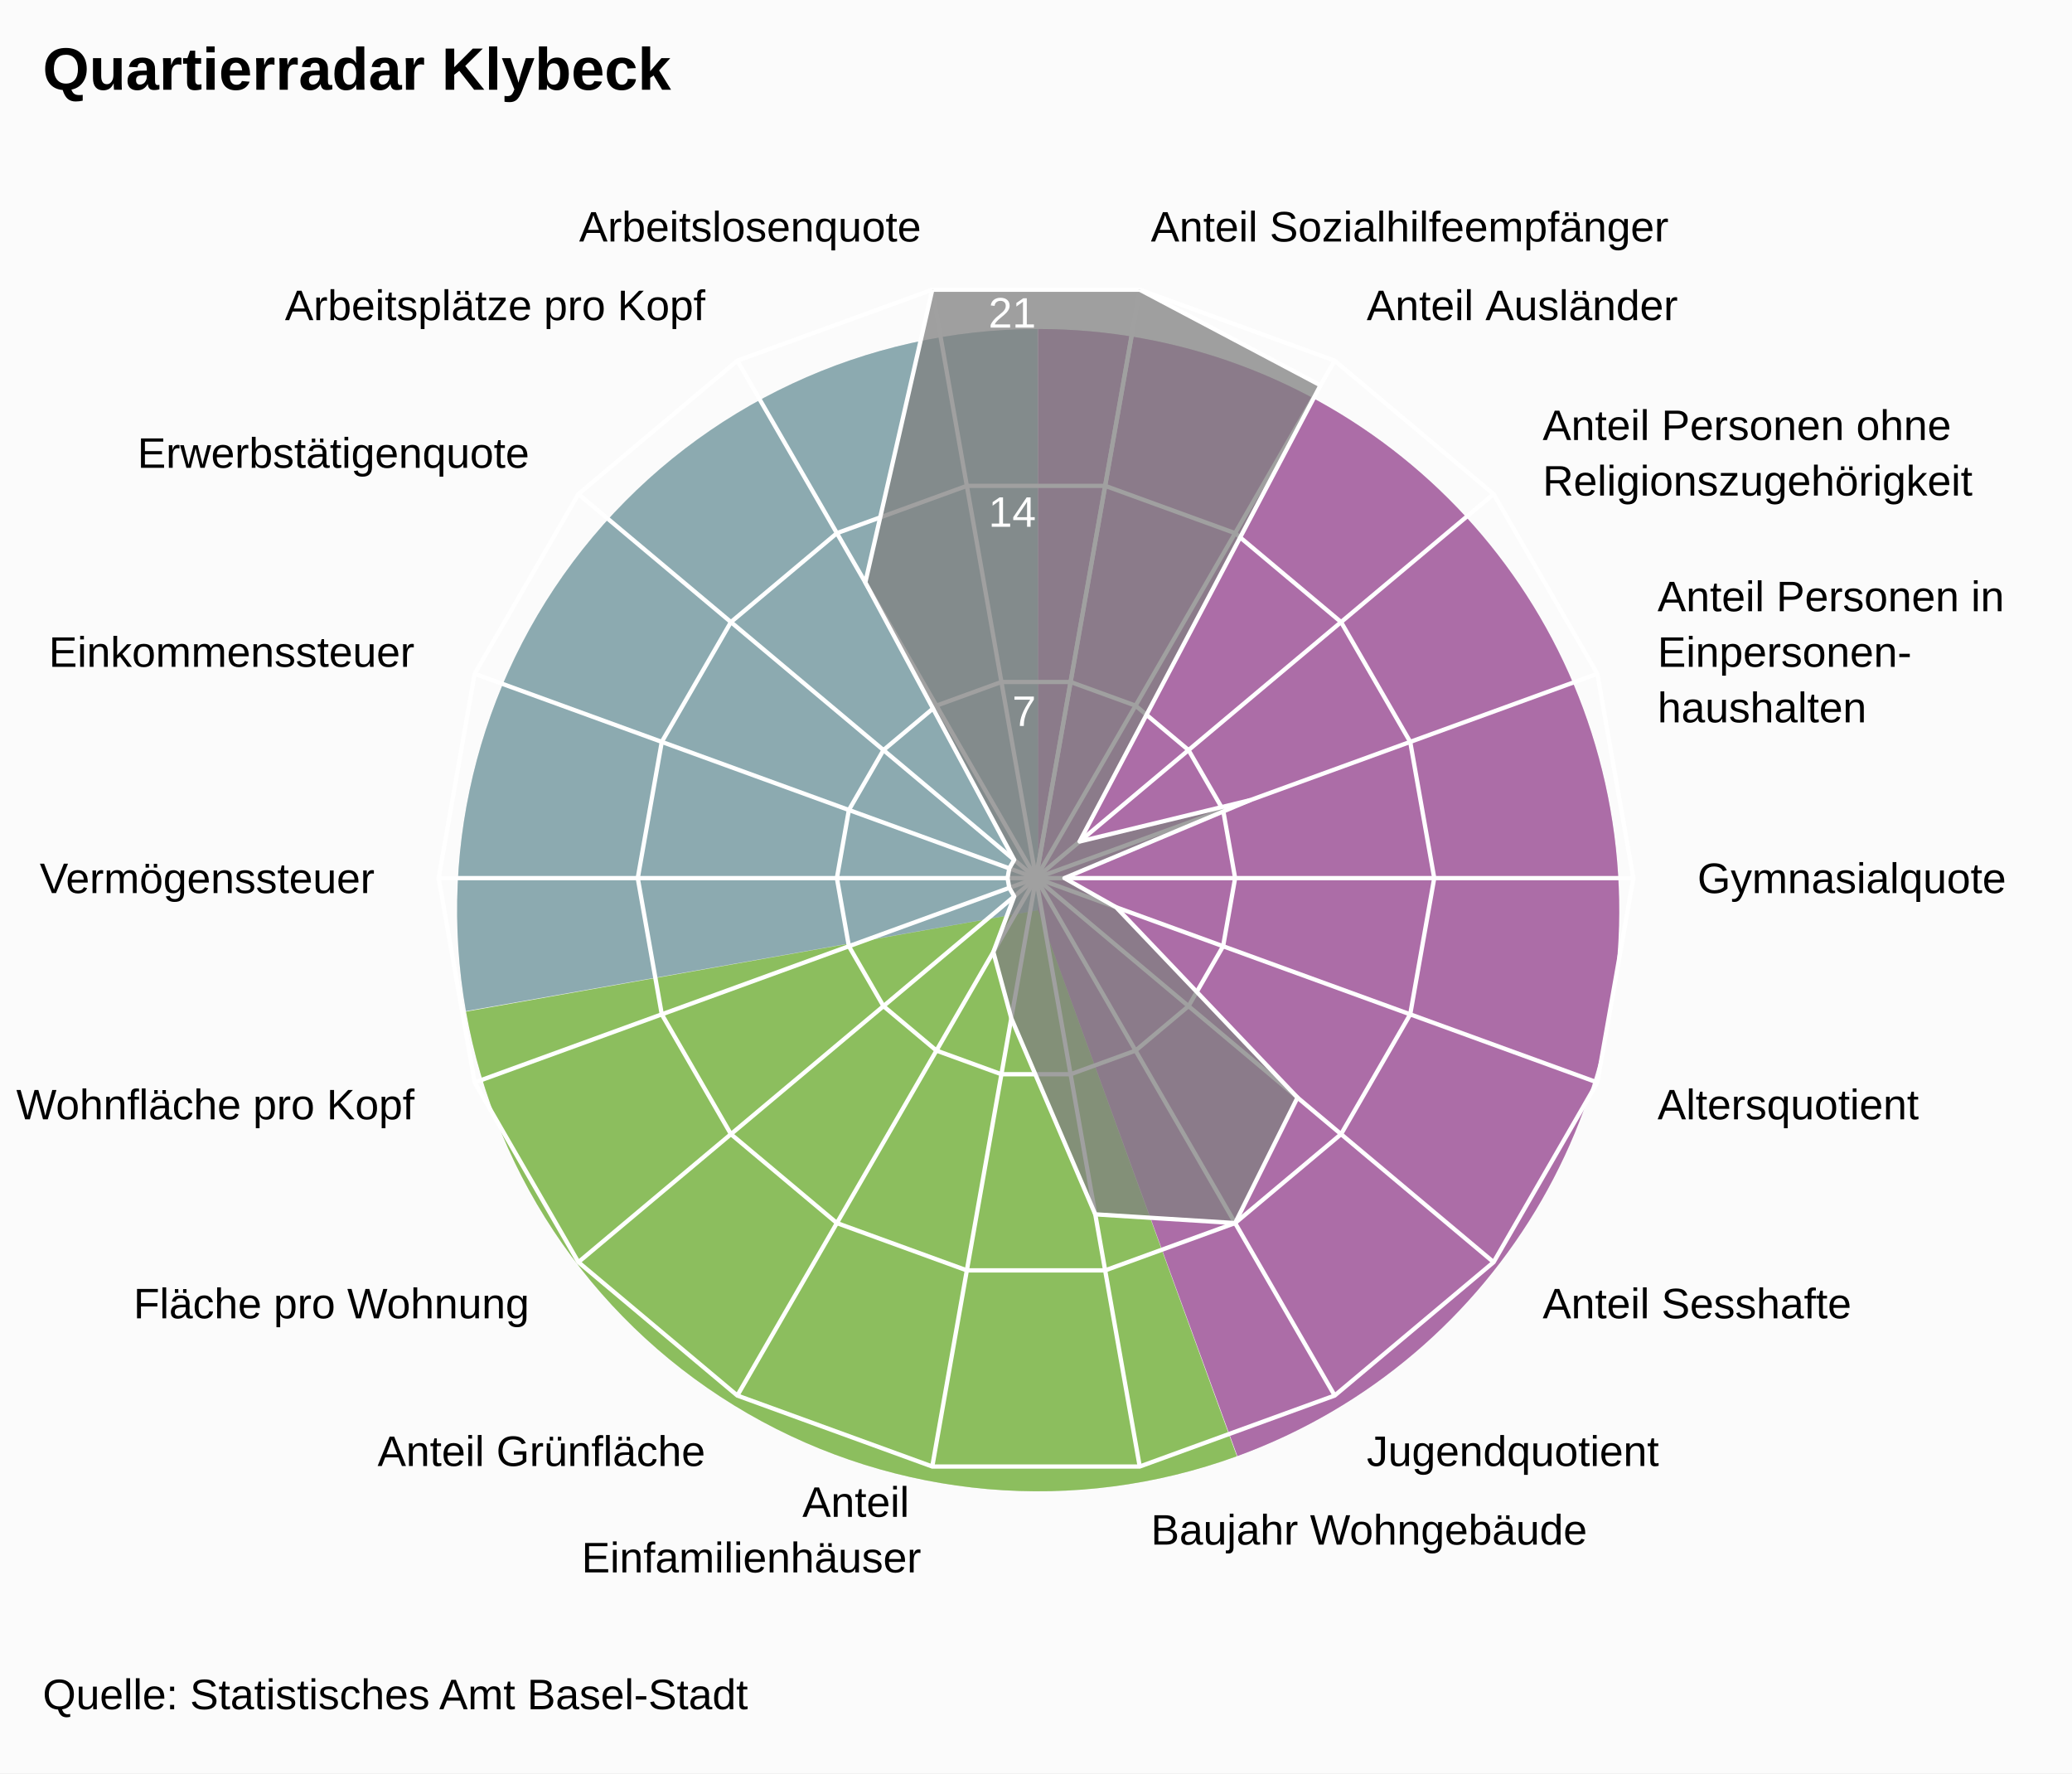
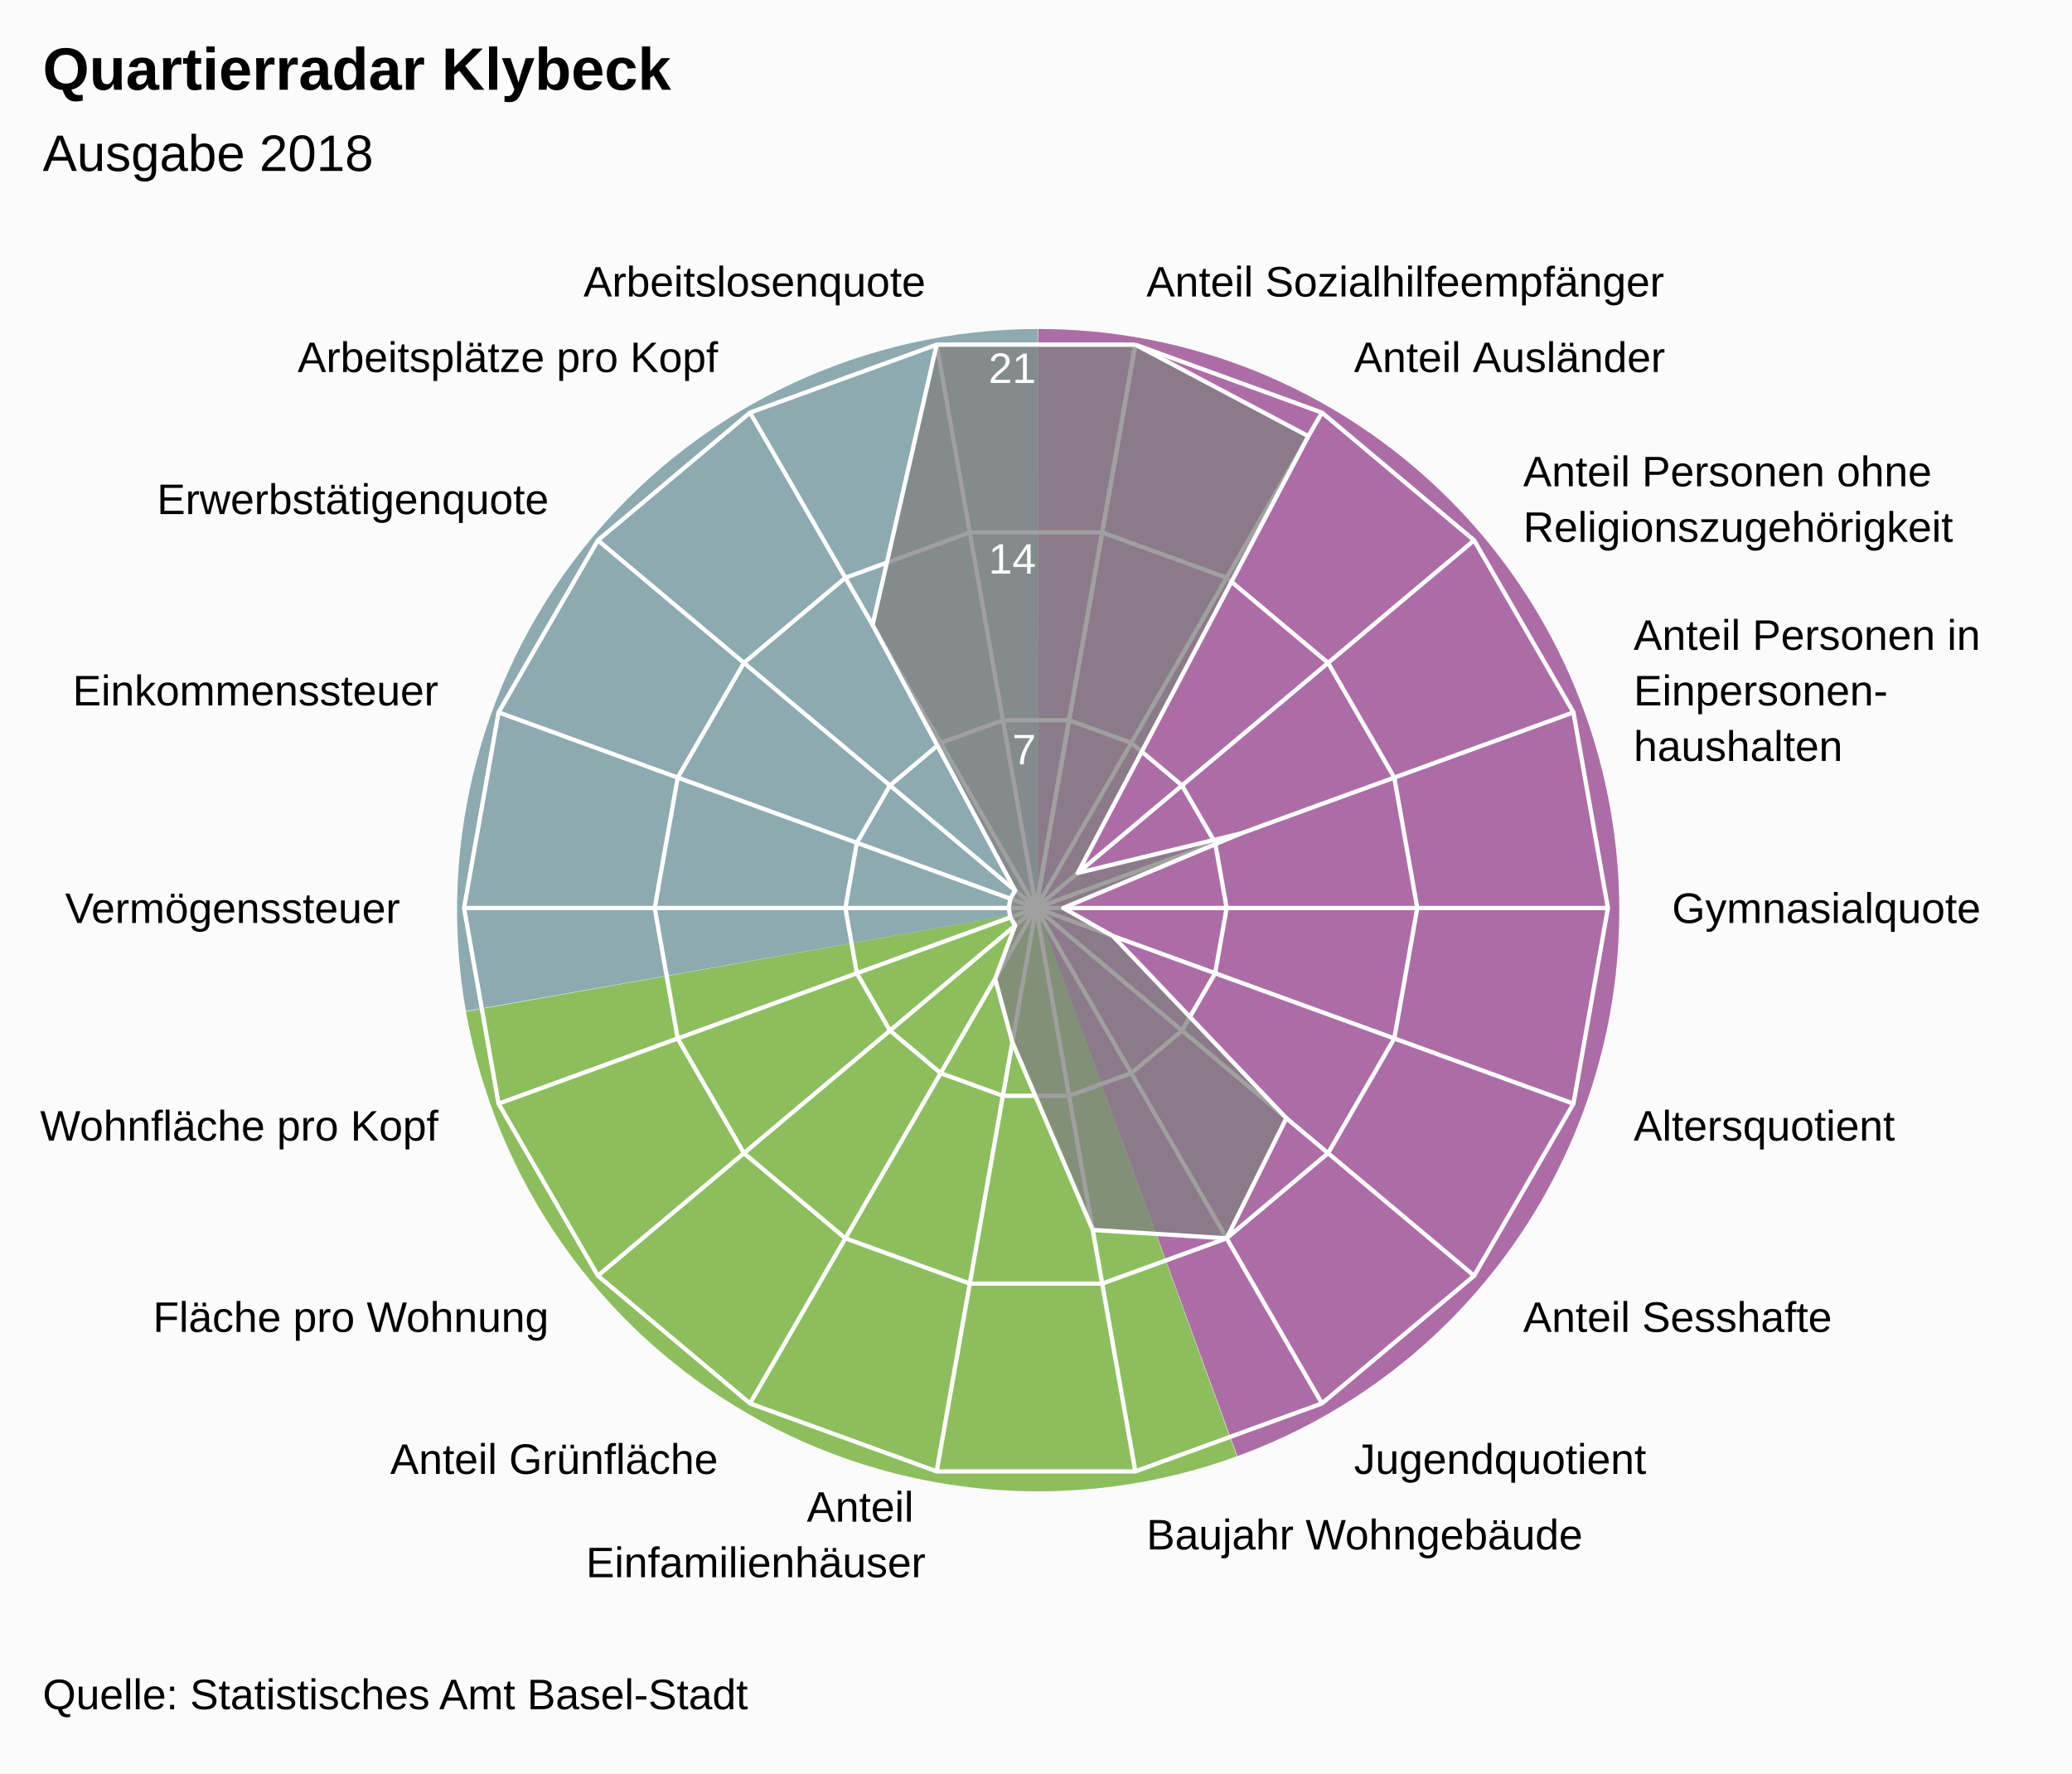
<svg xmlns="http://www.w3.org/2000/svg" version="1.1" class="highcharts-root" style="font-family:Arial;font-size:12px;" viewBox="0 0 485 415">
  <defs>
-     <clipPath id="highcharts-tkg5tmr-7">
-       <rect x="0" y="0" width="465" height="329" fill="none" />
+     <clipPath id="highcharts-gjmcaf4-7">
+       <rect x="0" y="0" width="465" height="315" fill="none" />
    </clipPath>
-     <clipPath id="highcharts-tkg5tmr-9">
-       <circle cx="232.5" cy="164.5" r="139.825" />
+     <clipPath id="highcharts-gjmcaf4-9">
+       <circle cx="232.5" cy="157.5" r="133.875" />
    </clipPath>
  </defs>
  <rect fill="#fbfbfb" class="highcharts-background" x="0" y="0" width="485" height="415" rx="0" ry="0" />
-   <rect fill="none" class="highcharts-plot-background" x="10" y="41" width="465" height="329" />
+   <rect fill="none" class="highcharts-plot-background" x="10" y="55" width="465" height="315" />
  <path fill="#923F8D" d="M 243 77 A 136 136 0 0 1 289.643 340.752 L 243 213 A 0 0 0 0 0 243 213 Z" fill-opacity="0.5" />
  <path fill="#68AB2B" d="M 289.515 340.798 A 136 136 0 0 1 109.09 236.75 L 243 213 A 0 0 0 0 0 243 213 Z" fill-opacity="0.5" />
  <path fill="#689199" d="M 109.066 236.616 A 136 136 0 0 1 242.864 77 L 243 213 A 0 0 0 0 0 243 213 Z" fill-opacity="0.5" />
  <path fill="#923F8D" d="M 243 77 A 136 136 0 0 1 289.643 340.752 L 243 213 A 0 0 0 0 0 243 213 Z" fill-opacity="0.5" />
  <path fill="#68AB2B" d="M 289.515 340.798 A 136 136 0 0 1 109.09 236.75 L 243 213 A 0 0 0 0 0 243 213 Z" fill-opacity="0.5" />
  <path fill="#689199" d="M 109.066 236.616 A 136 136 0 0 1 242.864 77 L 243 213 A 0 0 0 0 0 243 213 Z" fill-opacity="0.5" />
  <g class="highcharts-pane-group" />
  <g class="highcharts-grid highcharts-xaxis-grid ">
-     <path fill="none" stroke="white" stroke-width="1" class="highcharts-grid-line" d="M 242.5 205.5 L 266.78 67.799" opacity="1" />
-     <path fill="none" stroke="white" stroke-width="1" class="highcharts-grid-line" d="M 242.5 205.5 L 312.412 84.408" opacity="1" />
-     <path fill="none" stroke="white" stroke-width="1" class="highcharts-grid-line" d="M 242.5 205.5 L 349.612 115.622" opacity="1" />
-     <path fill="none" stroke="white" stroke-width="1" class="highcharts-grid-line" d="M 242.5 205.5 L 373.893 157.677" opacity="1" />
-     <path fill="none" stroke="white" stroke-width="1" class="highcharts-grid-line" d="M 242.5 205.5 L 382.325 205.5" opacity="1" />
-     <path fill="none" stroke="white" stroke-width="1" class="highcharts-grid-line" d="M 242.5 205.5 L 373.893 253.323" opacity="1" />
-     <path fill="none" stroke="white" stroke-width="1" class="highcharts-grid-line" d="M 242.5 205.5 L 349.612 295.378" opacity="1" />
-     <path fill="none" stroke="white" stroke-width="1" class="highcharts-grid-line" d="M 242.5 205.5 L 312.413 326.592" opacity="1" />
-     <path fill="none" stroke="white" stroke-width="1" class="highcharts-grid-line" d="M 242.5 205.5 L 266.78 343.201" opacity="1" />
-     <path fill="none" stroke="white" stroke-width="1" class="highcharts-grid-line" d="M 242.5 205.5 L 218.22 343.201" opacity="1" />
-     <path fill="none" stroke="white" stroke-width="1" class="highcharts-grid-line" d="M 242.5 205.5 L 172.588 326.592" opacity="1" />
-     <path fill="none" stroke="white" stroke-width="1" class="highcharts-grid-line" d="M 242.5 205.5 L 135.388 295.378" opacity="1" />
-     <path fill="none" stroke="white" stroke-width="1" class="highcharts-grid-line" d="M 242.5 205.5 L 111.107 253.323" opacity="1" />
-     <path fill="none" stroke="white" stroke-width="1" class="highcharts-grid-line" d="M 242.5 205.5 L 102.675 205.5" opacity="1" />
-     <path fill="none" stroke="white" stroke-width="1" class="highcharts-grid-line" d="M 242.5 205.5 L 111.107 157.677" opacity="1" />
-     <path fill="none" stroke="white" stroke-width="1" class="highcharts-grid-line" d="M 242.5 205.5 L 135.388 115.622" opacity="1" />
-     <path fill="none" stroke="white" stroke-width="1" class="highcharts-grid-line" d="M 242.5 205.5 L 172.587 84.408" opacity="1" />
-     <path fill="none" stroke="white" stroke-width="1" class="highcharts-grid-line" d="M 242.5 205.5 L 218.22 67.799" opacity="1" />
-     <path fill="none" stroke="white" stroke-width="1" class="highcharts-grid-line" d="M 242.5 205.5 L 266.78 67.799" opacity="1" />
+     <path fill="none" stroke="white" stroke-width="1" class="highcharts-grid-line" d="M 242.5 212.5 L 265.747 80.659" opacity="1" />
+     <path fill="none" stroke="white" stroke-width="1" class="highcharts-grid-line" d="M 242.5 212.5 L 309.438 96.561" opacity="1" />
+     <path fill="none" stroke="white" stroke-width="1" class="highcharts-grid-line" d="M 242.5 212.5 L 345.054 126.447" opacity="1" />
+     <path fill="none" stroke="white" stroke-width="1" class="highcharts-grid-line" d="M 242.5 212.5 L 368.301 166.712" opacity="1" />
+     <path fill="none" stroke="white" stroke-width="1" class="highcharts-grid-line" d="M 242.5 212.5 L 376.375 212.5" opacity="1" />
+     <path fill="none" stroke="white" stroke-width="1" class="highcharts-grid-line" d="M 242.5 212.5 L 368.301 258.288" opacity="1" />
+     <path fill="none" stroke="white" stroke-width="1" class="highcharts-grid-line" d="M 242.5 212.5 L 345.054 298.553" opacity="1" />
+     <path fill="none" stroke="white" stroke-width="1" class="highcharts-grid-line" d="M 242.5 212.5 L 309.438 328.439" opacity="1" />
+     <path fill="none" stroke="white" stroke-width="1" class="highcharts-grid-line" d="M 242.5 212.5 L 265.747 344.341" opacity="1" />
+     <path fill="none" stroke="white" stroke-width="1" class="highcharts-grid-line" d="M 242.5 212.5 L 219.253 344.341" opacity="1" />
+     <path fill="none" stroke="white" stroke-width="1" class="highcharts-grid-line" d="M 242.5 212.5 L 175.563 328.439" opacity="1" />
+     <path fill="none" stroke="white" stroke-width="1" class="highcharts-grid-line" d="M 242.5 212.5 L 139.946 298.553" opacity="1" />
+     <path fill="none" stroke="white" stroke-width="1" class="highcharts-grid-line" d="M 242.5 212.5 L 116.699 258.288" opacity="1" />
+     <path fill="none" stroke="white" stroke-width="1" class="highcharts-grid-line" d="M 242.5 212.5 L 108.625 212.5" opacity="1" />
+     <path fill="none" stroke="white" stroke-width="1" class="highcharts-grid-line" d="M 242.5 212.5 L 116.699 166.712" opacity="1" />
+     <path fill="none" stroke="white" stroke-width="1" class="highcharts-grid-line" d="M 242.5 212.5 L 139.946 126.447" opacity="1" />
+     <path fill="none" stroke="white" stroke-width="1" class="highcharts-grid-line" d="M 242.5 212.5 L 175.562 96.561" opacity="1" />
+     <path fill="none" stroke="white" stroke-width="1" class="highcharts-grid-line" d="M 242.5 212.5 L 219.253 80.659" opacity="1" />
+     <path fill="none" stroke="white" stroke-width="1" class="highcharts-grid-line" d="M 242.5 212.5 L 265.747 80.659" opacity="1" />
  </g>
  <g class="highcharts-grid highcharts-yaxis-grid ">
-     <path fill="none" stroke="white" stroke-width="1" class="highcharts-grid-line" d="M 242.5 205.5 L 242.5 205.5 L 242.5 205.5 L 242.5 205.5 L 242.5 205.5 L 242.5 205.5 L 242.5 205.5 L 242.5 205.5 L 242.5 205.5 L 242.5 205.5 L 242.5 205.5 L 242.5 205.5 L 242.5 205.5 L 242.5 205.5 L 242.5 205.5 L 242.5 205.5 L 242.5 205.5 L 242.5 205.5 L 242.5 205.5 L 242.5 205.5" opacity="1" />
-     <path fill="none" stroke="white" stroke-width="1" class="highcharts-grid-line" d="M 250.593 159.6 L 250.593 159.6 L 234.407 159.6 L 219.196 165.136 L 206.796 175.541 L 198.702 189.559 L 195.892 205.5 L 198.702 221.441 L 206.796 235.459 L 219.196 245.864 L 234.407 251.4 L 250.593 251.4 L 265.804 245.864 L 278.204 235.459 L 286.298 221.441 L 289.108 205.5 L 286.298 189.559 L 278.204 175.541 L 265.804 165.136 L 250.593 159.6" opacity="1" />
-     <path fill="none" stroke="white" stroke-width="1" class="highcharts-grid-line" d="M 258.687 113.7 L 258.687 113.7 L 226.313 113.7 L 195.892 124.772 L 171.092 145.581 L 154.905 173.618 L 149.283 205.5 L 154.905 237.382 L 171.092 265.419 L 195.892 286.228 L 226.313 297.3 L 258.687 297.3 L 289.108 286.228 L 313.908 265.419 L 330.095 237.382 L 335.717 205.5 L 330.095 173.618 L 313.908 145.581 L 289.108 124.772 L 258.687 113.7" opacity="1" />
-     <path fill="none" stroke="white" stroke-width="1" class="highcharts-grid-line" d="M 266.78 67.799 L 266.78 67.799 L 218.22 67.799 L 172.587 84.408 L 135.388 115.622 L 111.107 157.677 L 102.675 205.5 L 111.107 253.323 L 135.388 295.378 L 172.588 326.592 L 218.22 343.201 L 266.78 343.201 L 312.413 326.592 L 349.612 295.378 L 373.893 253.323 L 382.325 205.5 L 373.893 157.677 L 349.612 115.622 L 312.412 84.408 L 266.78 67.799" opacity="1" />
+     <path fill="none" stroke="white" stroke-width="1" class="highcharts-grid-line" d="M 242.5 212.5 L 242.5 212.5 L 242.5 212.5 L 242.5 212.5 L 242.5 212.5 L 242.5 212.5 L 242.5 212.5 L 242.5 212.5 L 242.5 212.5 L 242.5 212.5 L 242.5 212.5 L 242.5 212.5 L 242.5 212.5 L 242.5 212.5 L 242.5 212.5 L 242.5 212.5 L 242.5 212.5 L 242.5 212.5 L 242.5 212.5 L 242.5 212.5" opacity="1" />
+     <path fill="none" stroke="white" stroke-width="1" class="highcharts-grid-line" d="M 250.249 168.553 L 250.249 168.553 L 234.751 168.553 L 220.187 173.854 L 208.315 183.816 L 200.566 197.237 L 197.875 212.5 L 200.566 227.763 L 208.315 241.184 L 220.188 251.146 L 234.751 256.447 L 250.249 256.447 L 264.812 251.146 L 276.685 241.184 L 284.434 227.763 L 287.125 212.5 L 284.434 197.237 L 276.685 183.816 L 264.812 173.854 L 250.249 168.553" opacity="1" />
+     <path fill="none" stroke="white" stroke-width="1" class="highcharts-grid-line" d="M 257.998 124.606 L 257.998 124.606 L 227.002 124.606 L 197.875 135.207 L 174.131 155.131 L 158.632 181.975 L 153.25 212.5 L 158.632 243.025 L 174.131 269.869 L 197.875 289.793 L 227.002 300.394 L 257.998 300.394 L 287.125 289.793 L 310.869 269.869 L 326.368 243.025 L 331.75 212.5 L 326.368 181.975 L 310.869 155.131 L 287.125 135.207 L 257.998 124.606" opacity="1" />
+     <path fill="none" stroke="white" stroke-width="1" class="highcharts-grid-line" d="M 265.747 80.659 L 265.747 80.659 L 219.253 80.659 L 175.562 96.561 L 139.946 126.447 L 116.699 166.712 L 108.625 212.5 L 116.699 258.288 L 139.946 298.553 L 175.563 328.439 L 219.253 344.341 L 265.747 344.341 L 309.438 328.439 L 345.054 298.553 L 368.301 258.288 L 376.375 212.5 L 368.301 166.712 L 345.054 126.447 L 309.438 96.561 L 265.747 80.659" opacity="1" />
  </g>
-   <rect fill="none" class="highcharts-plot-border" x="10" y="41" width="465" height="329" />
+   <rect fill="none" class="highcharts-plot-border" x="10" y="55" width="465" height="315" />
  <g class="highcharts-axis highcharts-xaxis ">
-     <path fill="none" class="highcharts-axis-line" d="M 242.5 65.675 A 139.825 139.825 0 1 1 242.36 65.675 M 242.5 205.5 A 0 0 0 1 0 242.5 205.5 " />
+     <path fill="none" class="highcharts-axis-line" d="M 242.5 78.625 A 133.875 133.875 0 1 1 242.366 78.625 M 242.5 212.5 A 0 0 0 1 0 242.5 212.5 " />
  </g>
  <g class="highcharts-axis highcharts-yaxis ">
-     <path fill="none" class="highcharts-axis-line" d="M 242.5 205.5 L 242.5 65.675" />
+     <path fill="none" class="highcharts-axis-line" d="M 242.5 212.5 L 242.5 78.625" />
  </g>
  <g class="highcharts-series-group">
-     <g class="highcharts-series highcharts-series-0 highcharts-area-series " transform="translate(10,41) scale(1 1)" clip-path="url(#highcharts-tkg5tmr-9)">
-       <path fill="rgb(128,128,128)" fill-opacity="0.75" d="M 256.78 26.799 L 299.083 49.174 L 242.701 155.94 L 282.554 146.282 L 239.158 164.5 L 251.27 171.332 L 293.707 215.859 L 279.108 245.228 L 246.374 243.186 L 226.719 197.286 L 222.512 181.799 L 227.399 168.78 L 226.243 166.777 L 225.842 164.5 L 226.243 162.223 L 227.399 160.22 L 192.55 95.305 L 208.22 26.799 L 256.78 26.799 L 232.5 164.5 L 232.5 164.5 L 232.5 164.5 L 232.5 164.5 L 232.5 164.5 L 232.5 164.5 L 232.5 164.5 L 232.5 164.5 L 232.5 164.5 L 232.5 164.5 L 232.5 164.5 L 232.5 164.5 L 232.5 164.5 L 232.5 164.5 L 232.5 164.5 L 232.5 164.5 L 232.5 164.5 L 232.5 164.5 L 232.5 164.5" class="highcharts-area" />
-       <path fill="none" d="M 256.78 26.799 L 299.083 49.174 L 242.701 155.94 L 282.554 146.282 L 239.158 164.5 L 251.27 171.332 L 293.707 215.859 L 279.108 245.228 L 246.374 243.186 L 226.719 197.286 L 222.512 181.799 L 227.399 168.78 L 226.243 166.777 L 225.842 164.5 L 226.243 162.223 L 227.399 160.22 L 192.55 95.305 L 208.22 26.799 L 256.78 26.799" class="highcharts-graph" stroke="white" stroke-width="1" stroke-linejoin="round" stroke-linecap="round" />
+     <g class="highcharts-series highcharts-series-0 highcharts-area-series " transform="translate(10,55) scale(1 1)" clip-path="url(#highcharts-gjmcaf4-9)">
+       <path fill="rgb(128,128,128)" fill-opacity="0.75" d="M 255.747 25.659 L 296.25 47.082 L 242.267 149.304 L 280.424 140.057 L 238.875 157.5 L 250.472 164.041 L 291.102 206.673 L 277.125 234.793 L 245.784 232.838 L 226.965 188.891 L 222.937 174.063 L 227.616 161.598 L 226.509 159.68 L 226.125 157.5 L 226.509 155.32 L 227.616 153.402 L 194.25 91.249 L 209.253 25.659 L 255.747 25.659 L 232.5 157.5 L 232.5 157.5 L 232.5 157.5 L 232.5 157.5 L 232.5 157.5 L 232.5 157.5 L 232.5 157.5 L 232.5 157.5 L 232.5 157.5 L 232.5 157.5 L 232.5 157.5 L 232.5 157.5 L 232.5 157.5 L 232.5 157.5 L 232.5 157.5 L 232.5 157.5 L 232.5 157.5 L 232.5 157.5 L 232.5 157.5" class="highcharts-area" />
+       <path fill="none" d="M 255.747 25.659 L 296.25 47.082 L 242.267 149.304 L 280.424 140.057 L 238.875 157.5 L 250.472 164.041 L 291.102 206.673 L 277.125 234.793 L 245.784 232.838 L 226.965 188.891 L 222.937 174.063 L 227.616 161.598 L 226.509 159.68 L 226.125 157.5 L 226.509 155.32 L 227.616 153.402 L 194.25 91.249 L 209.253 25.659 L 255.747 25.659" class="highcharts-graph" stroke="white" stroke-width="1" stroke-linejoin="round" stroke-linecap="round" />
    </g>
-     <g class="highcharts-markers highcharts-series-0 highcharts-area-series " transform="translate(10,41) scale(1 1)" clip-path="none" />
+     <g class="highcharts-markers highcharts-series-0 highcharts-area-series " transform="translate(10,55) scale(1 1)" clip-path="none" />
  </g>
  <text x="10" text-anchor="start" class="highcharts-title" style="color:#000000;font-size:14px;font-weight:bold;font-family:Arial;fill:#000000;" y="21">
    <tspan>Quartierradar Klybeck</tspan>
  </text>
-   <text x="10" text-anchor="start" class="highcharts-subtitle" style="color:#000000;font-size:12px;font-weight:normal;font-family:Arial;fill:#000000;" y="40" />
+   <text x="10" text-anchor="start" class="highcharts-subtitle" style="color:#000000;font-size:12px;font-weight:normal;font-family:Arial;fill:#000000;" y="40">
+     <tspan>Ausgabe 2018</tspan>
+   </text>
  <g class="highcharts-axis-labels highcharts-xaxis-labels ">
-     <text x="269.385" style="color:#000000;cursor:default;font-size:10px;fill:#000000;" transform="translate(0,0)" text-anchor="start" y="56.527" opacity="1">
+     <text x="268.352" style="color:#000000;cursor:default;font-size:10px;fill:#000000;" transform="translate(0,0)" text-anchor="start" y="69.387" opacity="1">
      <tspan>Anteil Sozialhilfeempfänger</tspan>
    </text>
-     <text x="319.912" style="color:#000000;cursor:default;font-size:10px;fill:#000000;" transform="translate(0,0)" text-anchor="start" y="74.918" opacity="1">
+     <text x="316.938" style="color:#000000;cursor:default;font-size:10px;fill:#000000;" transform="translate(0,0)" text-anchor="start" y="87.07" opacity="1">
      <tspan>Anteil Ausländer</tspan>
    </text>
-     <text x="361.103" style="color:#000000;cursor:default;font-size:10px;fill:#000000;" transform="translate(0,0)" text-anchor="start" y="102.98" opacity="1">
+     <text x="356.545" style="color:#000000;cursor:default;font-size:10px;fill:#000000;" transform="translate(0,0)" text-anchor="start" y="113.805" opacity="1">
      <tspan>Anteil Personen ohne</tspan>
-       <tspan dy="13" x="361.103">Religionszugehörigkeit</tspan>
+       <tspan dy="13" x="356.545">Religionszugehörigkeit</tspan>
    </text>
-     <text x="387.988" style="color:#000000;cursor:default;font-size:10px;fill:#000000;" transform="translate(0,0)" text-anchor="start" y="143.047" opacity="1">
+     <text x="382.397" style="color:#000000;cursor:default;font-size:10px;fill:#000000;" transform="translate(0,0)" text-anchor="start" y="152.082" opacity="1">
      <tspan>Anteil Personen in</tspan>
-       <tspan dy="13" x="387.988">Einpersonen-</tspan>
-       <tspan dy="13" x="387.988">haushalten</tspan>
+       <tspan dy="13" x="382.397">Einpersonen-</tspan>
+       <tspan dy="13" x="382.397">haushalten</tspan>
    </text>
-     <text x="397.325" style="color:#000000;cursor:default;font-size:10px;fill:#000000;" transform="translate(0,0)" text-anchor="start" y="209" opacity="1">
+     <text x="391.375" style="color:#000000;cursor:default;font-size:10px;fill:#000000;" transform="translate(0,0)" text-anchor="start" y="216" opacity="1">
      <tspan>Gymnasialquote</tspan>
    </text>
-     <text x="387.988" style="color:#000000;cursor:default;font-size:10px;fill:#000000;" transform="translate(0,0)" text-anchor="start" y="261.953" opacity="1">
+     <text x="382.397" style="color:#000000;cursor:default;font-size:10px;fill:#000000;" transform="translate(0,0)" text-anchor="start" y="266.918" opacity="1">
      <tspan>Altersquotient</tspan>
    </text>
-     <text x="361.103" style="color:#000000;cursor:default;font-size:10px;fill:#000000;" transform="translate(0,0)" text-anchor="start" y="308.52" opacity="1">
+     <text x="356.545" style="color:#000000;cursor:default;font-size:10px;fill:#000000;" transform="translate(0,0)" text-anchor="start" y="311.695" opacity="1">
      <tspan>Anteil Sesshafte</tspan>
    </text>
-     <text x="319.913" style="color:#000000;cursor:default;font-size:10px;fill:#000000;" transform="translate(0,0)" text-anchor="start" y="343.082" opacity="1">
+     <text x="316.938" style="color:#000000;cursor:default;font-size:10px;fill:#000000;" transform="translate(0,0)" text-anchor="start" y="344.93" opacity="1">
      <tspan>Jugendquotient</tspan>
    </text>
-     <text x="269.385" style="color:#000000;cursor:default;font-size:10px;fill:#000000;" transform="translate(0,0)" text-anchor="start" y="361.473" opacity="1">
+     <text x="268.352" style="color:#000000;cursor:default;font-size:10px;fill:#000000;" transform="translate(0,0)" text-anchor="start" y="362.613" opacity="1">
      <tspan>Baujahr Wohngebäude</tspan>
    </text>
-     <text x="215.615" style="color:#000000;cursor:default;font-size:10px;fill:#000000;" transform="translate(0,0)" text-anchor="end" y="354.973" opacity="1">
+     <text x="216.648" style="color:#000000;cursor:default;font-size:10px;fill:#000000;" transform="translate(0,0)" text-anchor="end" y="356.113" opacity="1">
      <tspan>Anteil</tspan>
-       <tspan dy="13" x="215.615">Einfamilienhäuser</tspan>
+       <tspan dy="13" x="216.648">Einfamilienhäuser</tspan>
    </text>
-     <text x="165.088" style="color:#000000;cursor:default;font-size:10px;fill:#000000;" transform="translate(0,0)" text-anchor="end" y="343.082" opacity="1">
+     <text x="168.063" style="color:#000000;cursor:default;font-size:10px;fill:#000000;" transform="translate(0,0)" text-anchor="end" y="344.93" opacity="1">
      <tspan>Anteil Grünfläche</tspan>
    </text>
-     <text x="123.897" style="color:#000000;cursor:default;font-size:10px;fill:#000000;" transform="translate(0,0)" text-anchor="end" y="308.52" opacity="1">
+     <text x="128.455" style="color:#000000;cursor:default;font-size:10px;fill:#000000;" transform="translate(0,0)" text-anchor="end" y="311.695" opacity="1">
      <tspan>Fläche pro Wohnung</tspan>
    </text>
-     <text x="97.012" style="color:#000000;cursor:default;font-size:10px;fill:#000000;" transform="translate(0,0)" text-anchor="end" y="261.953" opacity="1">
+     <text x="102.603" style="color:#000000;cursor:default;font-size:10px;fill:#000000;" transform="translate(0,0)" text-anchor="end" y="266.918" opacity="1">
      <tspan>Wohnfläche pro Kopf</tspan>
    </text>
-     <text x="87.675" style="color:#000000;cursor:default;font-size:10px;fill:#000000;" transform="translate(0,0)" text-anchor="end" y="209" opacity="1">
+     <text x="93.625" style="color:#000000;cursor:default;font-size:10px;fill:#000000;" transform="translate(0,0)" text-anchor="end" y="216" opacity="1">
      <tspan>Vermögenssteuer</tspan>
    </text>
-     <text x="97.012" style="color:#000000;cursor:default;font-size:10px;fill:#000000;" transform="translate(0,0)" text-anchor="end" y="156.047" opacity="1">
+     <text x="102.603" style="color:#000000;cursor:default;font-size:10px;fill:#000000;" transform="translate(0,0)" text-anchor="end" y="165.082" opacity="1">
      <tspan>Einkommenssteuer</tspan>
    </text>
-     <text x="123.897" style="color:#000000;cursor:default;font-size:10px;fill:#000000;" transform="translate(0,0)" text-anchor="end" y="109.48" opacity="1">
+     <text x="128.455" style="color:#000000;cursor:default;font-size:10px;fill:#000000;" transform="translate(0,0)" text-anchor="end" y="120.305" opacity="1">
      <tspan>Erwerbstätigenquote</tspan>
    </text>
-     <text x="165.087" style="color:#000000;cursor:default;font-size:10px;fill:#000000;" transform="translate(0,0)" text-anchor="end" y="74.918" opacity="1">
+     <text x="168.062" style="color:#000000;cursor:default;font-size:10px;fill:#000000;" transform="translate(0,0)" text-anchor="end" y="87.07" opacity="1">
      <tspan>Arbeitsplätze pro Kopf</tspan>
    </text>
-     <text x="215.615" style="color:#000000;cursor:default;font-size:10px;fill:#000000;" transform="translate(0,0)" text-anchor="end" y="56.527" opacity="1">
+     <text x="216.648" style="color:#000000;cursor:default;font-size:10px;fill:#000000;" transform="translate(0,0)" text-anchor="end" y="69.387" opacity="1">
      <tspan>Arbeitslosenquote</tspan>
    </text>
    <text x="0" style="color:#000000;cursor:default;font-size:10px;fill:#000000;" transform="translate(0,0)" text-anchor="middle" y="-9999">18</text>
  </g>
  <g class="highcharts-axis-labels highcharts-yaxis-labels ">
    <text x="0" style="color:white;cursor:default;font-size:10px;fill:white;" text-anchor="end" transform="translate(0,0)" y="-9999">0</text>
-     <text x="242.5" style="color:white;cursor:default;font-size:10px;fill:white;" text-anchor="end" transform="translate(0,0)" y="169.892" opacity="1">7</text>
-     <text x="242.5" style="color:white;cursor:default;font-size:10px;fill:white;" text-anchor="end" transform="translate(0,0)" y="123.283" opacity="1">14</text>
-     <text x="242.5" style="color:white;cursor:default;font-size:10px;fill:white;" text-anchor="end" transform="translate(0,0)" y="76.675" opacity="1">21</text>
+     <text x="242.5" style="color:white;cursor:default;font-size:10px;fill:white;" text-anchor="end" transform="translate(0,0)" y="178.875" opacity="1">7</text>
+     <text x="242.5" style="color:white;cursor:default;font-size:10px;fill:white;" text-anchor="end" transform="translate(0,0)" y="134.25" opacity="1">14</text>
+     <text x="242.5" style="color:white;cursor:default;font-size:10px;fill:white;" text-anchor="end" transform="translate(0,0)" y="89.625" opacity="1">21</text>
  </g>
  <text x="10" class="highcharts-credits" text-anchor="start" style="cursor:default;color:#000000;font-size:10px;fill:#000000;" y="400">
    <tspan>Quelle: Statistisches Amt Basel-Stadt</tspan>
  </text>
</svg>
